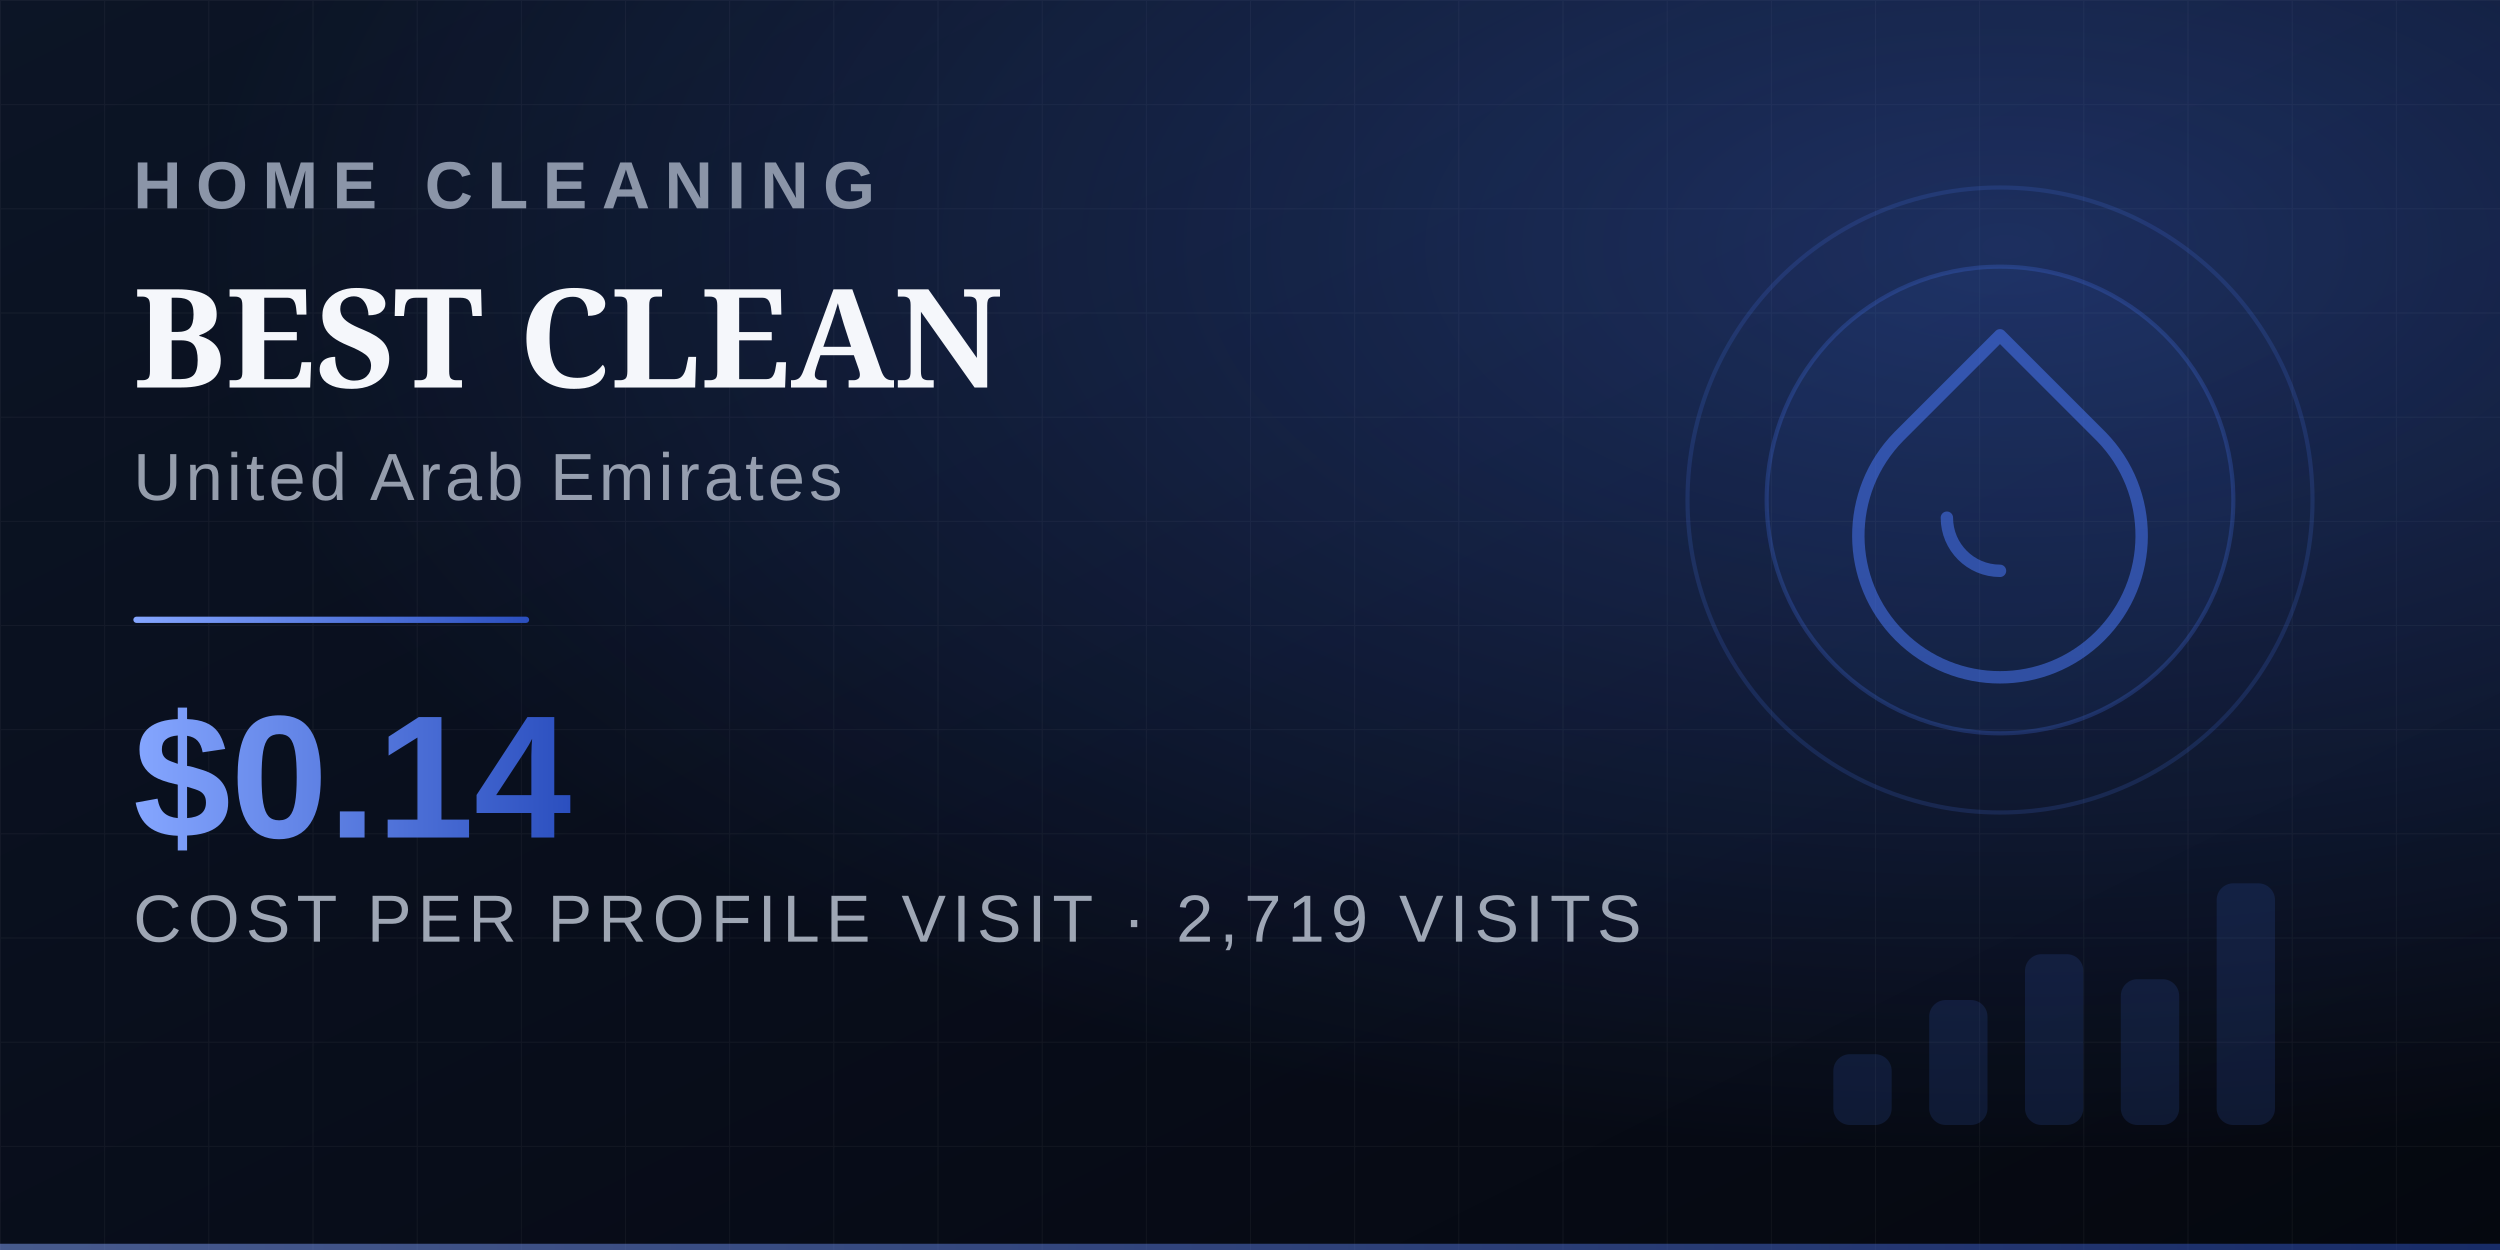
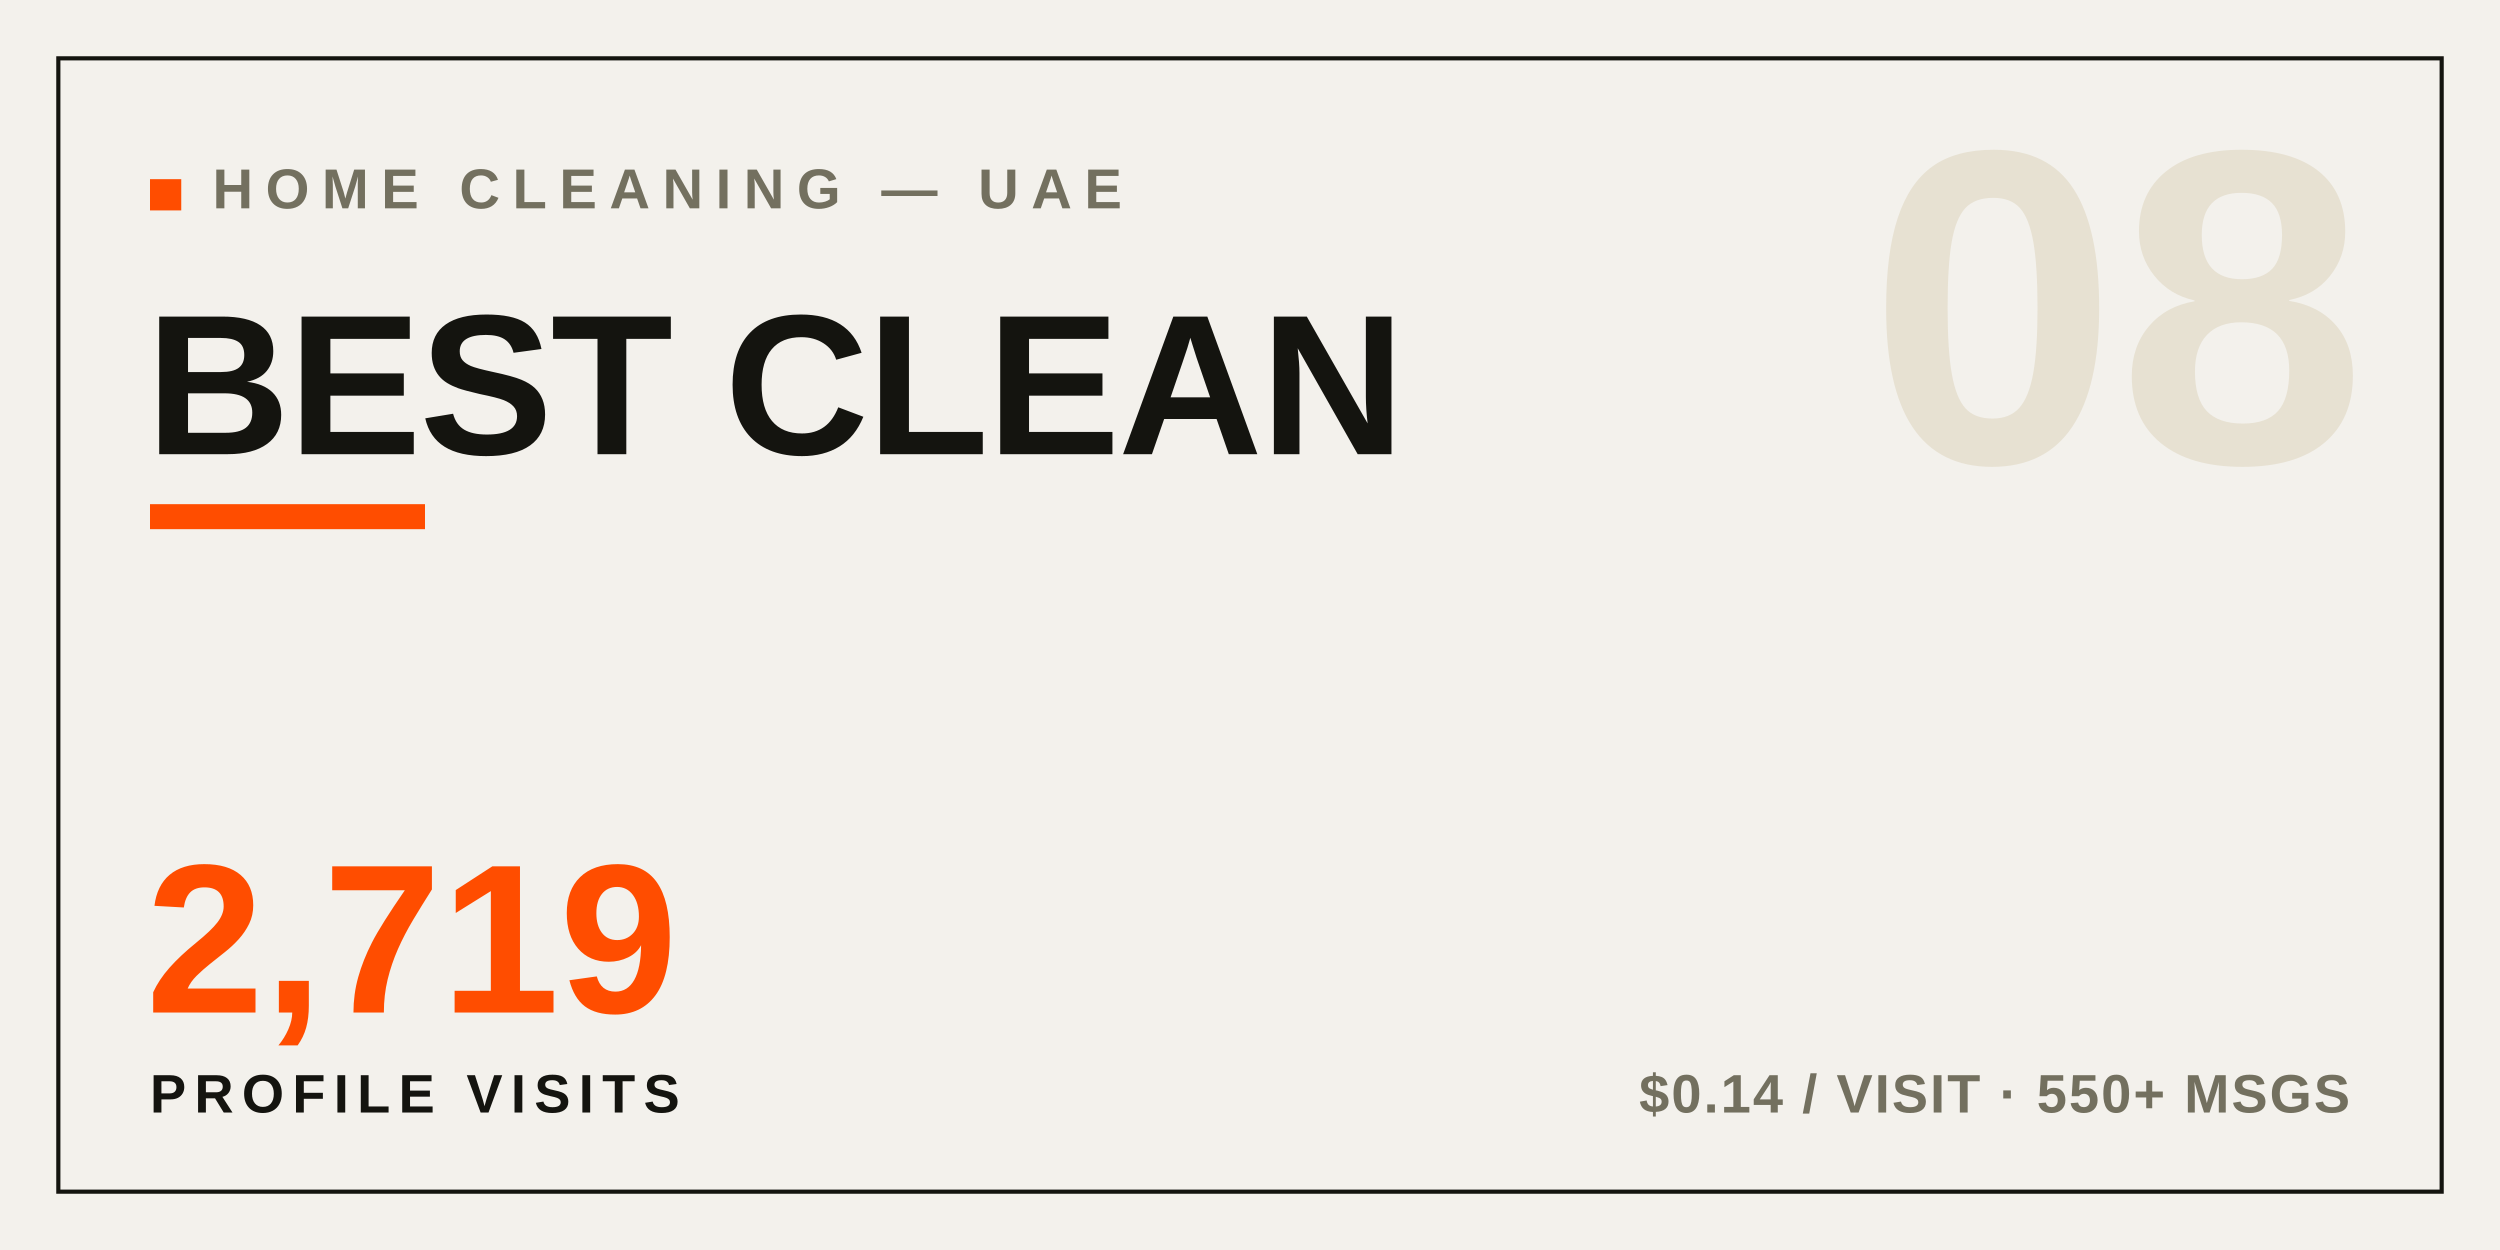
- <svg xmlns="http://www.w3.org/2000/svg" viewBox="0 0 1200 600" width="1200" height="600" role="img" aria-label="Best Clean UAE - 2,719 profile visits at 0.14 dollars each">
-   <defs>
-     <linearGradient id="bg" x1="0" y1="0" x2="1" y2="1">
-       <stop offset="0" stop-color="#0C1526" />
-       <stop offset="0.55" stop-color="#080D1A" />
-       <stop offset="1" stop-color="#05080F" />
-     </linearGradient>
-     <radialGradient id="glow" cx="0.8" cy="0.2" r="0.72">
-       <stop offset="0" stop-color="#4C7DFF" stop-opacity="0.3" />
-       <stop offset="1" stop-color="#4C7DFF" stop-opacity="0" />
-     </radialGradient>
-     <linearGradient id="kpi" x1="0" y1="0" x2="1" y2="0">
-       <stop offset="0" stop-color="#85A6FF" />
-       <stop offset="1" stop-color="#2B4FBF" />
-     </linearGradient>
-     <pattern id="grid" width="50" height="50" patternUnits="userSpaceOnUse">
-       <path d="M50 0H0v50" fill="none" stroke="#ffffff" stroke-opacity="0.04" />
-     </pattern>
-   </defs>
-   <rect width="1200" height="600" fill="url(#bg)" />
-   <rect width="1200" height="600" fill="url(#grid)" />
-   <rect width="1200" height="600" fill="url(#glow)" />
-   <g transform="translate(960 240)">
-     <circle r="150" fill="none" stroke="#4C7DFF" stroke-opacity="0.16" stroke-width="2" />
-     <circle r="112" fill="#4C7DFF" fill-opacity="0.05" stroke="#4C7DFF" stroke-opacity="0.22" stroke-width="2" />
-     <g transform="translate(-102 -102) scale(8.5)" fill="none" stroke="#4C7DFF" stroke-opacity="0.5" stroke-width="0.7" stroke-linecap="round" stroke-linejoin="round">
-       <path d="M12 2.7l5.7 5.7a8 8 0 11-11.4 0z" />
-       <path d="M9 13a3 3 0 003 3" />
-     </g>
-   </g>
-   <g fill="#4C7DFF" fill-opacity="0.13">
-     <rect x="880" y="506" width="28" height="34" rx="8" />
-     <rect x="926" y="480" width="28" height="60" rx="8" />
-     <rect x="972" y="458" width="28" height="82" rx="8" />
-     <rect x="1018" y="470" width="28" height="70" rx="8" />
-     <rect x="1064" y="424" width="28" height="116" rx="8" />
-   </g>
-   <text x="64" y="100" font-family="Arial, Helvetica, sans-serif" font-size="32" font-weight="700" letter-spacing="7" fill="#8B95A8">HOME CLEANING</text>
-   <text x="64" y="186" font-family="Georgia, serif" font-size="66" font-weight="700" fill="#F5F7FB">BEST CLEAN</text>
-   <text x="64" y="240" font-family="Arial, Helvetica, sans-serif" font-size="32" letter-spacing="2" fill="#C3CBD9" fill-opacity="0.75">United Arab Emirates</text>
-   <rect x="64" y="296" width="190" height="3" rx="1.5" fill="url(#kpi)" />
-   <text x="64" y="402" font-family="Arial, Helvetica, sans-serif" font-size="84" font-weight="700" fill="url(#kpi)">$0.14</text>
-   <text x="64" y="452" font-family="Arial, Helvetica, sans-serif" font-size="32" letter-spacing="3" fill="#C3CBD9" fill-opacity="0.8">COST PER PROFILE VISIT · 2,719 VISITS</text>
-   <rect y="597" width="1200" height="3" fill="url(#kpi)" opacity="0.5" />
+ <svg xmlns="http://www.w3.org/2000/svg" viewBox="0 0 1200 600" width="1200" height="600" role="img" aria-label="Best Clean — 2,719 Profile Visits">
+   <rect width="1200" height="600" fill="#F3F1EC" />
+   <text x="1136" y="222" text-anchor="end" font-family="Archivo, Arial, Helvetica, sans-serif" font-size="215" font-weight="900" fill="#E7E1D2">08</text>
+   <rect x="28" y="28" width="1144" height="544" fill="none" stroke="#14140F" stroke-width="2" />
+   <rect x="72" y="86" width="15" height="15" fill="#FF4D00" />
+   <text x="102" y="100" font-family="Archivo, Arial, Helvetica, sans-serif" font-size="27" font-weight="700" letter-spacing="6" fill="#73705F">HOME CLEANING — UAE</text>
+   <text x="70" y="218" font-family="Archivo, Arial, Helvetica, sans-serif" font-size="96" font-weight="900" fill="#14140F" letter-spacing="-1">BEST CLEAN</text>
+   <rect x="72" y="242" width="132" height="12" fill="#FF4D00" />
+   <text x="70" y="486" font-family="Archivo, Arial, Helvetica, sans-serif" font-size="102" font-weight="900" fill="#FF4D00">2,719</text>
+   <text x="72" y="534" font-family="Archivo, Arial, Helvetica, sans-serif" font-size="26" font-weight="700" letter-spacing="4" fill="#14140F">PROFILE VISITS</text>
+   <text x="1128" y="534" text-anchor="end" font-family="Archivo, Arial, Helvetica, sans-serif" font-size="26" font-weight="600" letter-spacing="1" fill="#73705F">$0.14 / VISIT · 550+ MSGS</text>
</svg>
